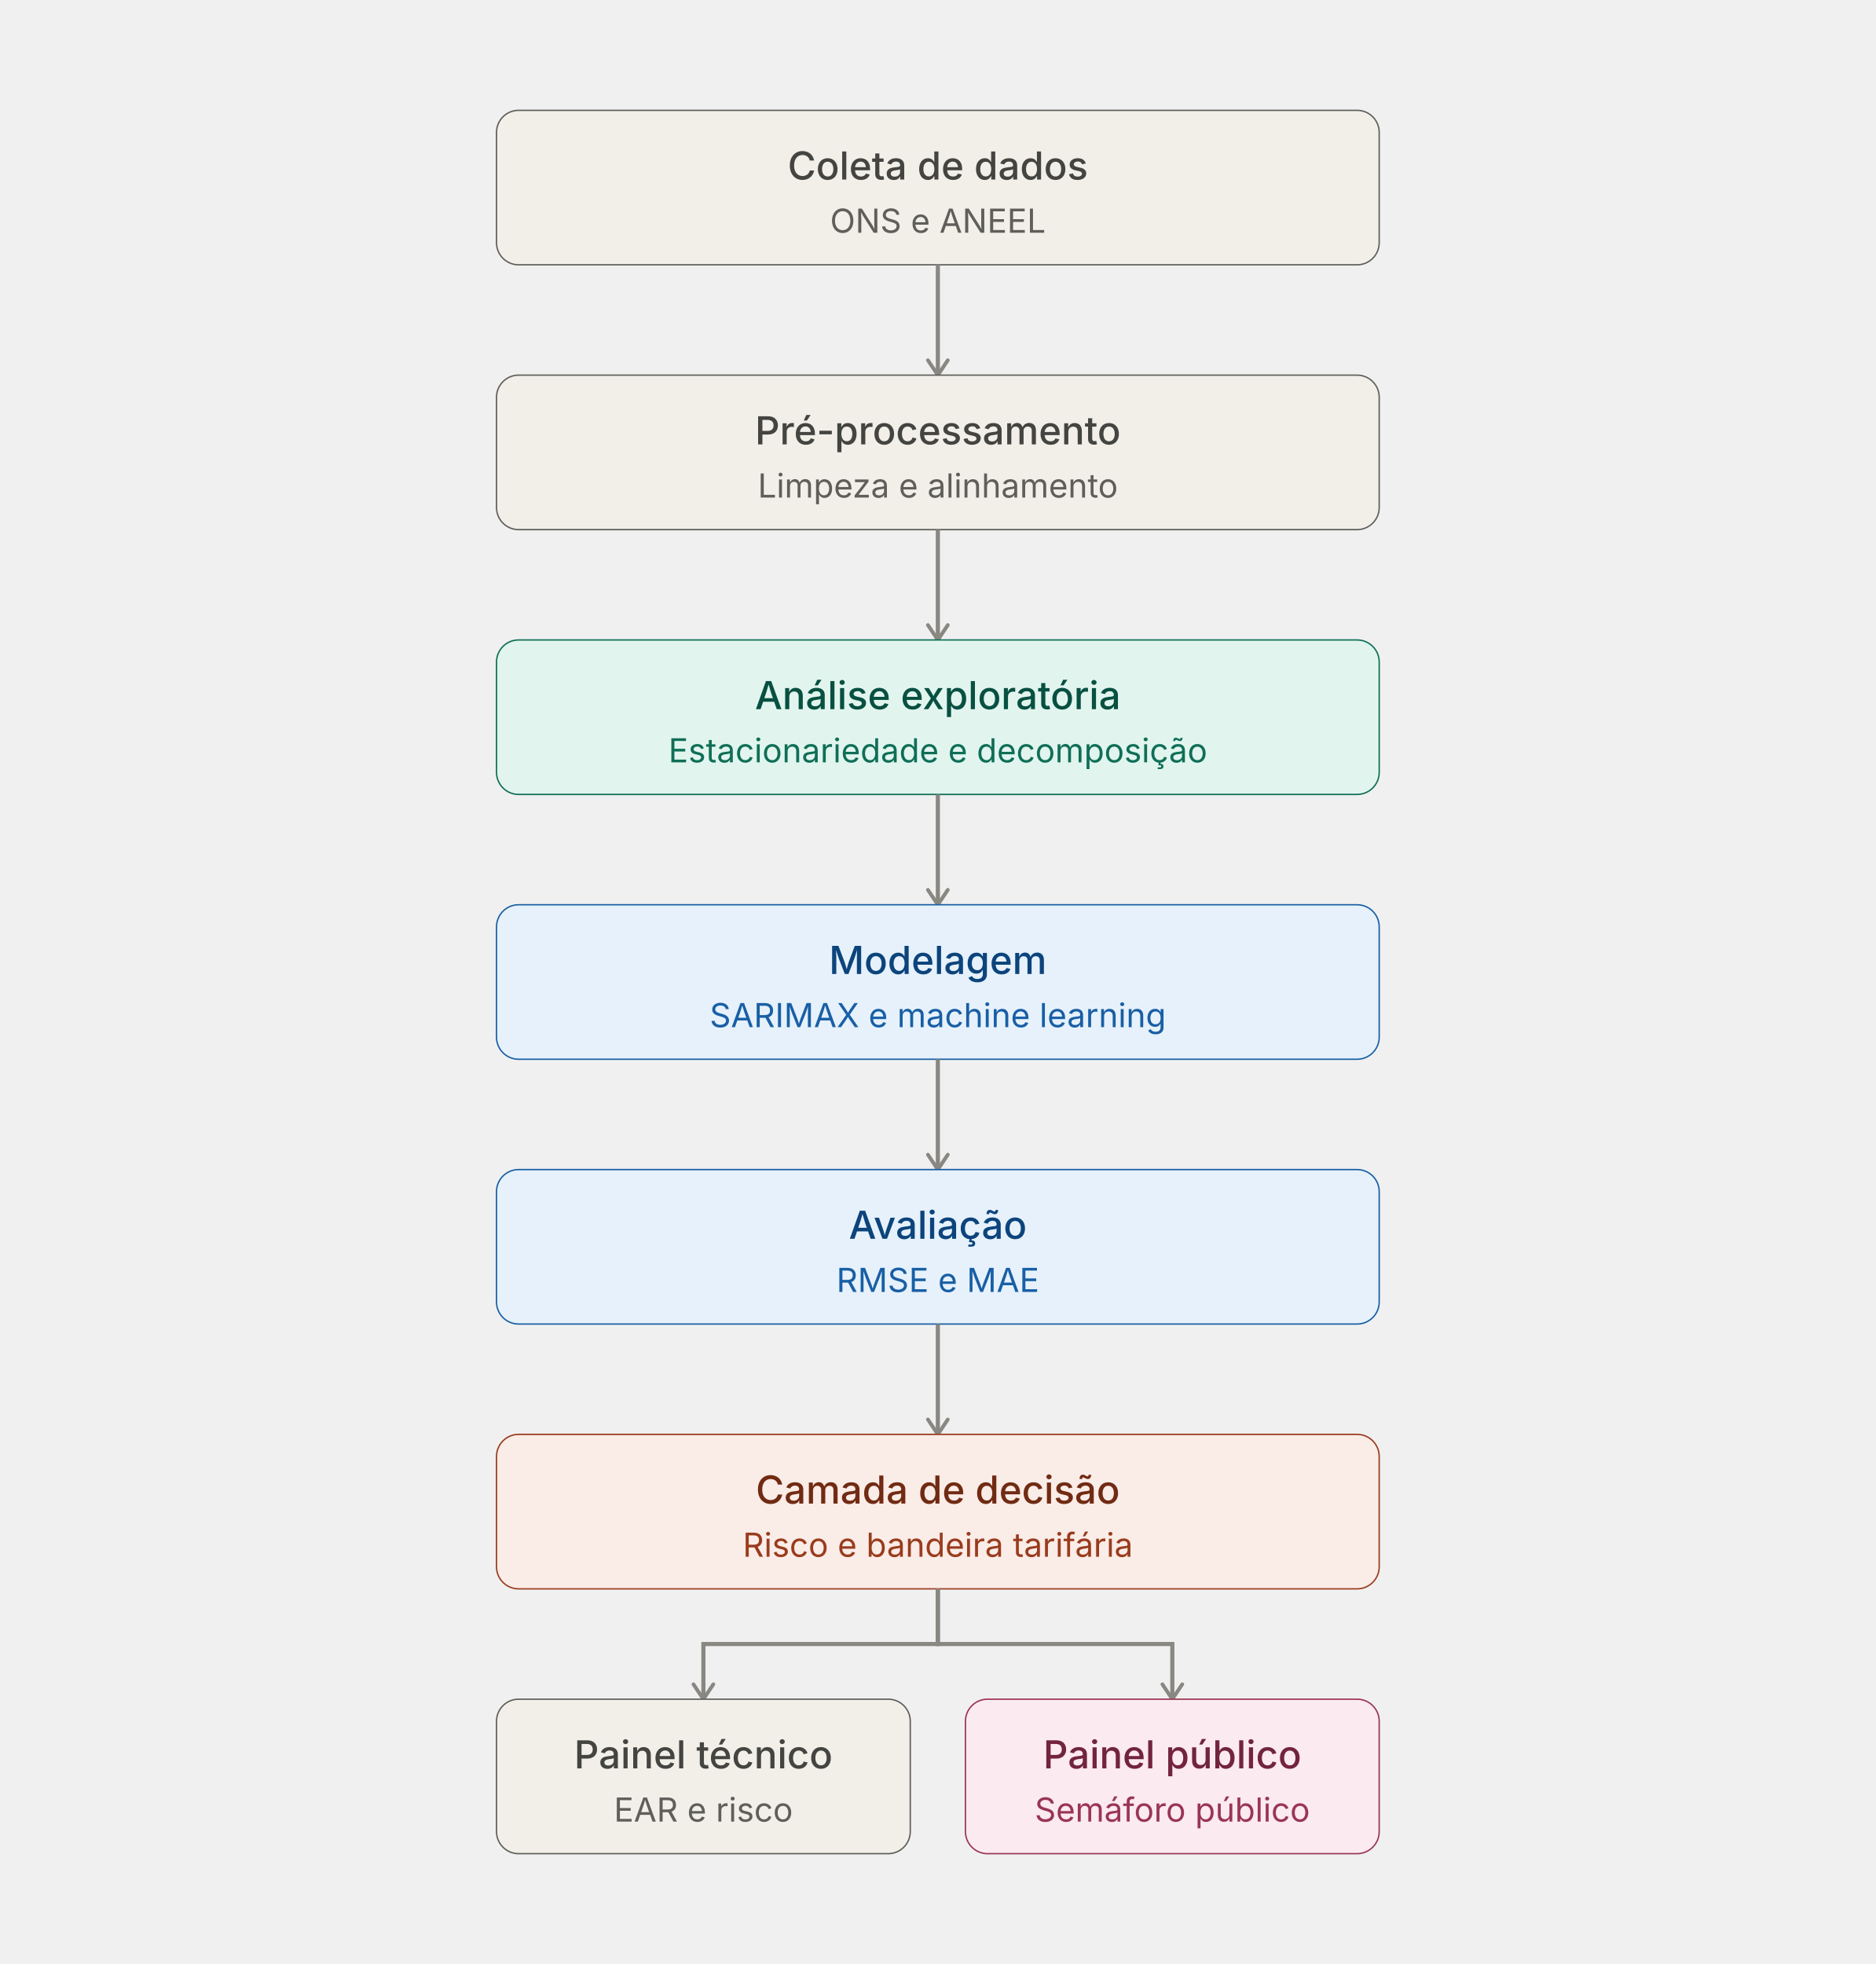
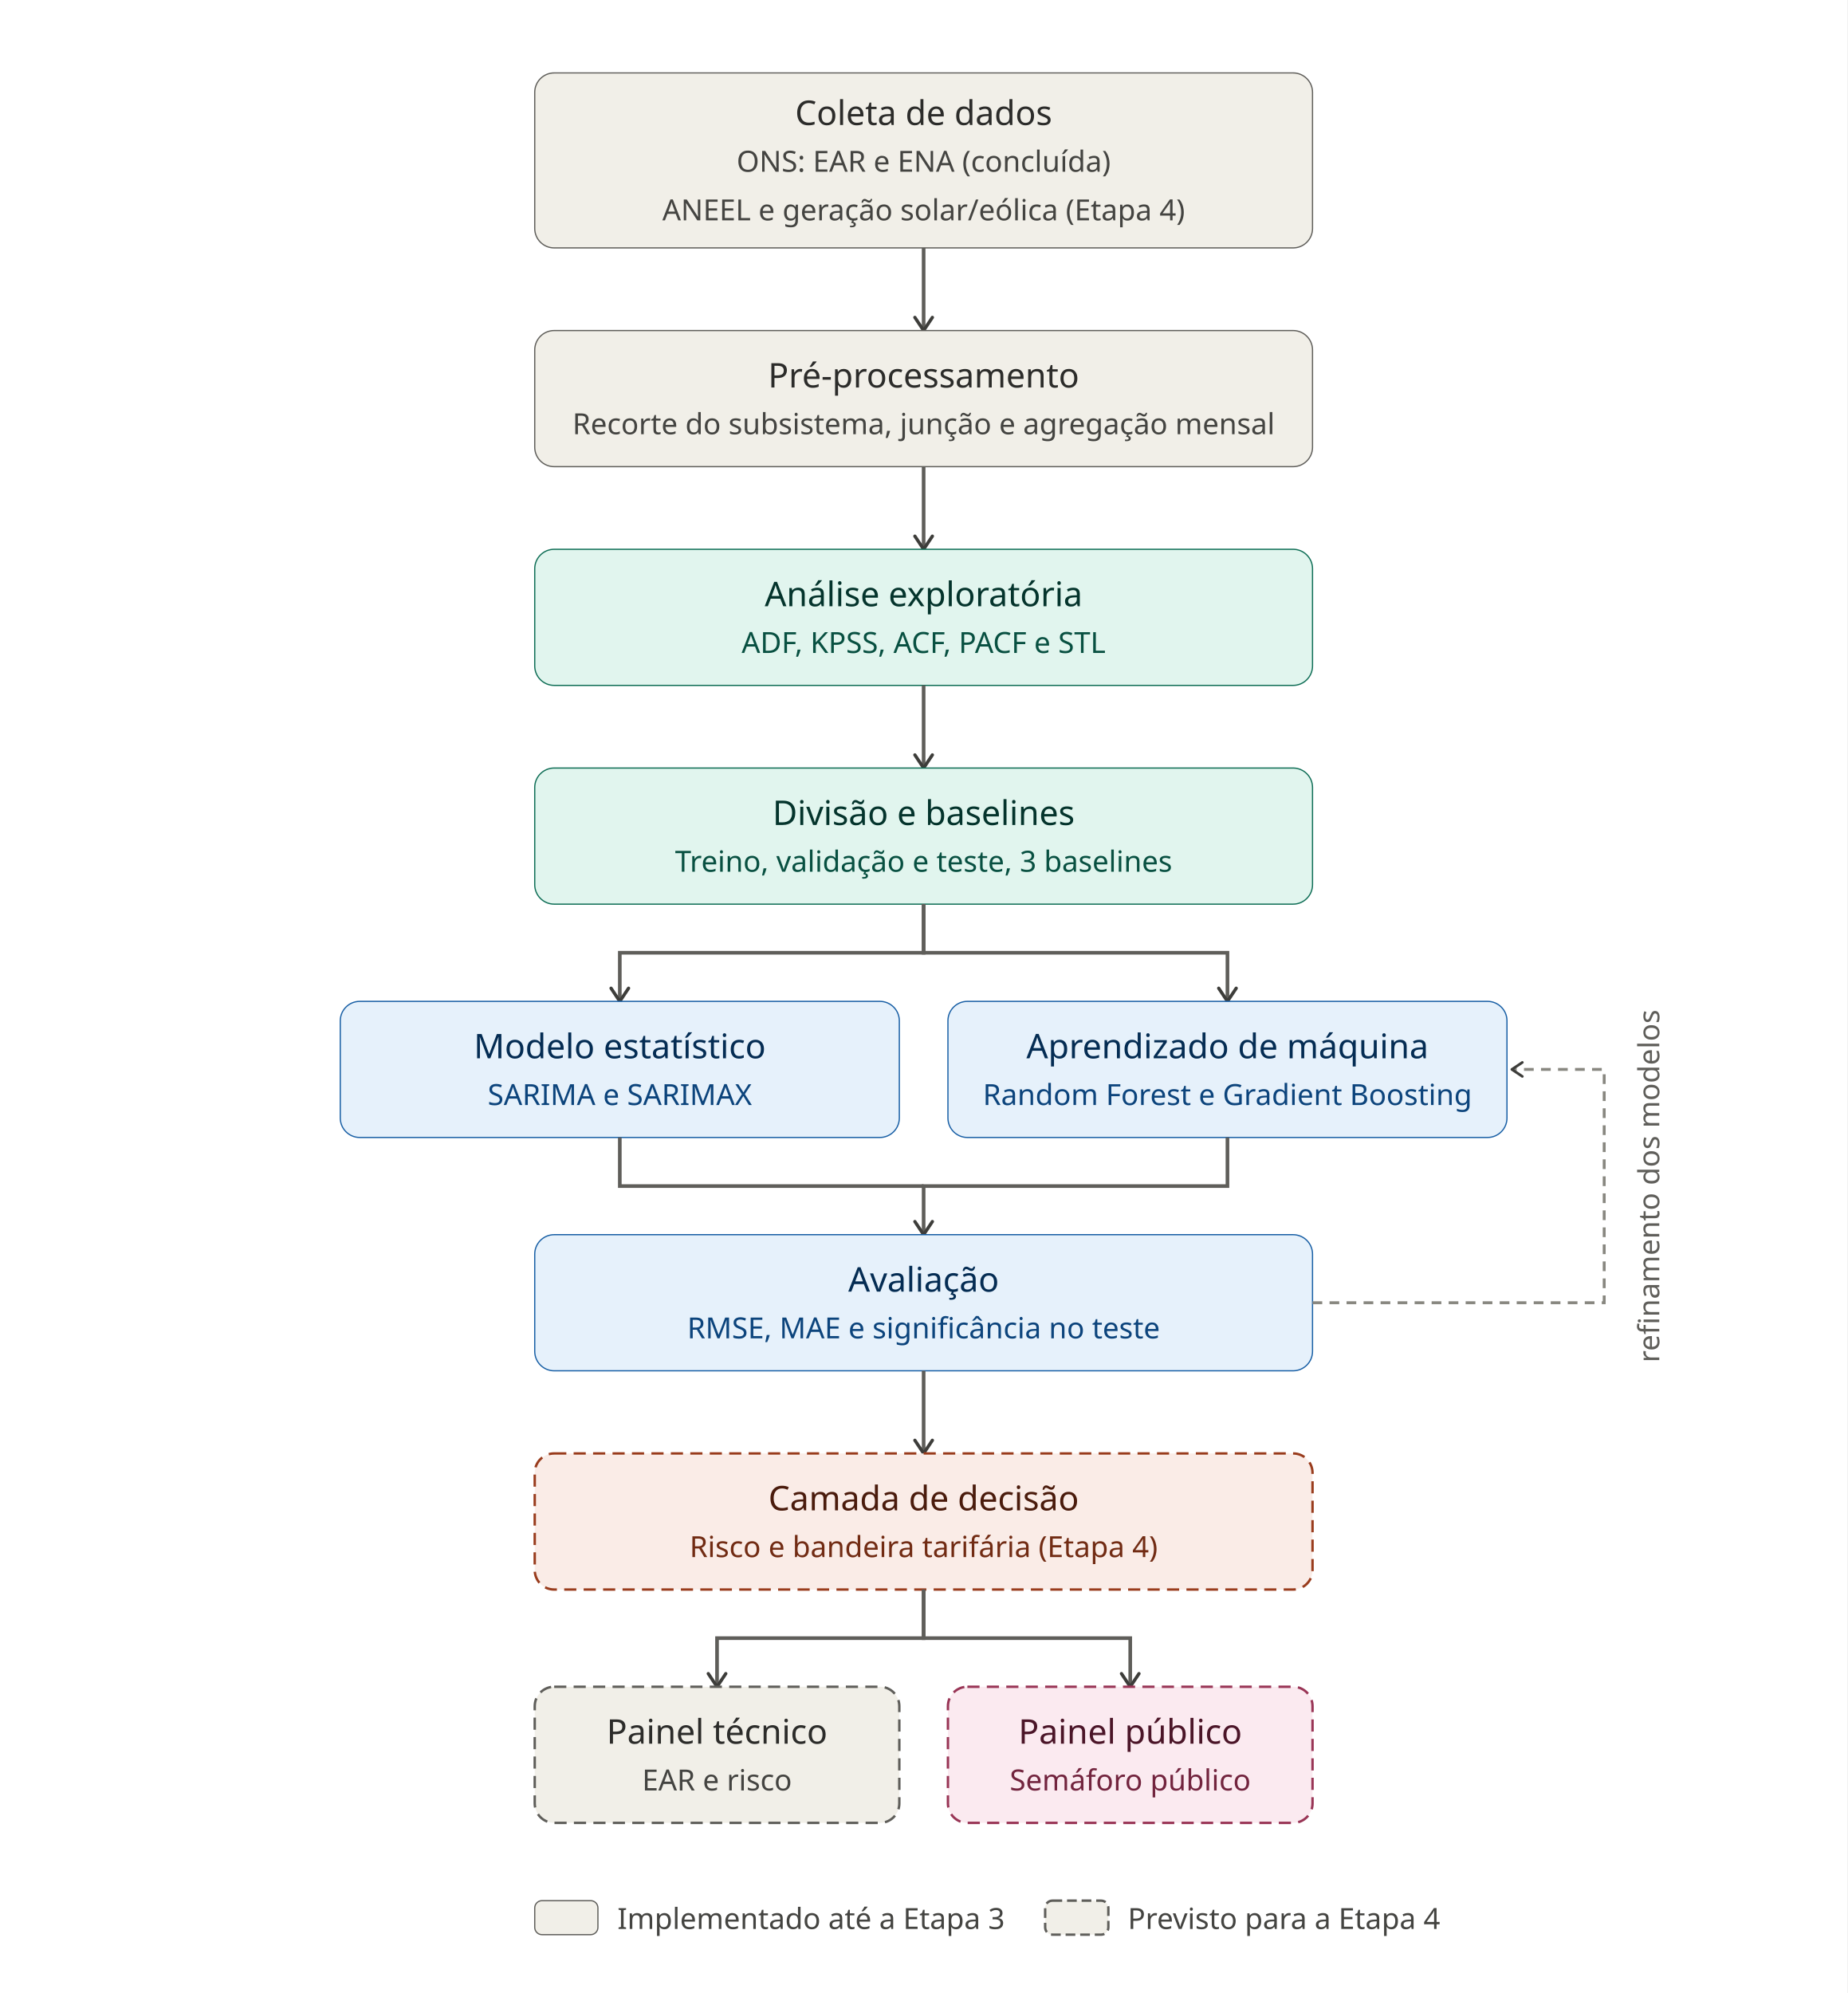
- <svg xmlns="http://www.w3.org/2000/svg" width="100%" viewBox="0 0 680 712" role="img" style="">
+ <svg xmlns="http://www.w3.org/2000/svg" width="760" height="820" viewBox="0 0 760 820" role="img">
  <defs>
    <marker id="arrow" viewBox="0 0 10 10" refX="8" refY="5" markerWidth="6" markerHeight="6" orient="auto-start-reverse">
-       <path d="M2 1L8 5L2 9" fill="none" stroke="context-stroke" stroke-width="1.5" stroke-linecap="round" stroke-linejoin="round" />
+       <path d="M2 1L8 5L2 9" fill="none" stroke="#3d3d3a" stroke-width="1.5" stroke-linecap="round" stroke-linejoin="round" />
    </marker>
  </defs>
-   <g style="fill:rgb(0, 0, 0);stroke:none;color:rgb(11, 11, 11);stroke-width:1px;stroke-linecap:butt;stroke-linejoin:miter;opacity:1;font-family:anthropic-sans, -apple-system, BlinkMacSystemFont, &quot;Segoe UI&quot;, sans-serif;font-size:16px;font-weight:400;text-anchor:start;dominant-baseline:auto">
-     <rect x="180" y="40" width="320" height="56" rx="8" stroke-width="0.5" style="fill:rgb(241, 239, 232);stroke:rgb(95, 94, 90);color:rgb(11, 11, 11);stroke-width:0.5px;stroke-linecap:butt;stroke-linejoin:miter;opacity:1;font-family:anthropic-sans, -apple-system, BlinkMacSystemFont, &quot;Segoe UI&quot;, sans-serif;font-size:16px;font-weight:400;text-anchor:start;dominant-baseline:auto" />
-     <text x="340" y="60" text-anchor="middle" dominant-baseline="central" style="fill:rgb(68, 68, 65);stroke:none;color:rgb(11, 11, 11);stroke-width:1px;stroke-linecap:butt;stroke-linejoin:miter;opacity:1;font-family:anthropic-sans, -apple-system, BlinkMacSystemFont, &quot;Segoe UI&quot;, sans-serif;font-size:14px;font-weight:500;text-anchor:middle;dominant-baseline:central">Coleta de dados</text>
-     <text x="340" y="80" text-anchor="middle" dominant-baseline="central" style="fill:rgb(95, 94, 90);stroke:none;color:rgb(11, 11, 11);stroke-width:1px;stroke-linecap:butt;stroke-linejoin:miter;opacity:1;font-family:anthropic-sans, -apple-system, BlinkMacSystemFont, &quot;Segoe UI&quot;, sans-serif;font-size:12px;font-weight:400;text-anchor:middle;dominant-baseline:central">ONS e ANEEL</text>
+   <rect width="760" height="820" fill="#ffffff" />
+   <g>
+     <rect x="220" y="30" width="320" height="72" rx="8" fill="#F1EFE8" stroke="#5F5E5A" stroke-width="0.5" />
+     <text x="380.0" y="46.0" text-anchor="middle" dominant-baseline="central" font-family="sans-serif" font-size="14" font-weight="500" fill="#2C2C2A">Coleta de dados</text>
+     <text x="380.0" y="66.0" text-anchor="middle" dominant-baseline="central" font-family="sans-serif" font-size="12" fill="#444441">ONS: EAR e ENA (concluída)</text>
+     <text x="380.0" y="86.0" text-anchor="middle" dominant-baseline="central" font-family="sans-serif" font-size="12" fill="#444441">ANEEL e geração solar/eólica (Etapa 4)</text>
  </g>
-   <line x1="340" y1="96" x2="340" y2="136" marker-end="url(#arrow)" style="fill:none;stroke:rgb(137, 135, 129);color:rgb(11, 11, 11);stroke-width:1.5px;stroke-linecap:butt;stroke-linejoin:miter;opacity:1;font-family:anthropic-sans, -apple-system, BlinkMacSystemFont, &quot;Segoe UI&quot;, sans-serif;font-size:16px;font-weight:400;text-anchor:start;dominant-baseline:auto" />
-   <g style="fill:rgb(0, 0, 0);stroke:none;color:rgb(11, 11, 11);stroke-width:1px;stroke-linecap:butt;stroke-linejoin:miter;opacity:1;font-family:anthropic-sans, -apple-system, BlinkMacSystemFont, &quot;Segoe UI&quot;, sans-serif;font-size:16px;font-weight:400;text-anchor:start;dominant-baseline:auto">
-     <rect x="180" y="136" width="320" height="56" rx="8" stroke-width="0.5" style="fill:rgb(241, 239, 232);stroke:rgb(95, 94, 90);color:rgb(11, 11, 11);stroke-width:0.5px;stroke-linecap:butt;stroke-linejoin:miter;opacity:1;font-family:anthropic-sans, -apple-system, BlinkMacSystemFont, &quot;Segoe UI&quot;, sans-serif;font-size:16px;font-weight:400;text-anchor:start;dominant-baseline:auto" />
-     <text x="340" y="156" text-anchor="middle" dominant-baseline="central" style="fill:rgb(68, 68, 65);stroke:none;color:rgb(11, 11, 11);stroke-width:1px;stroke-linecap:butt;stroke-linejoin:miter;opacity:1;font-family:anthropic-sans, -apple-system, BlinkMacSystemFont, &quot;Segoe UI&quot;, sans-serif;font-size:14px;font-weight:500;text-anchor:middle;dominant-baseline:central">Pré-processamento</text>
-     <text x="340" y="176" text-anchor="middle" dominant-baseline="central" style="fill:rgb(95, 94, 90);stroke:none;color:rgb(11, 11, 11);stroke-width:1px;stroke-linecap:butt;stroke-linejoin:miter;opacity:1;font-family:anthropic-sans, -apple-system, BlinkMacSystemFont, &quot;Segoe UI&quot;, sans-serif;font-size:12px;font-weight:400;text-anchor:middle;dominant-baseline:central">Limpeza e alinhamento</text>
+   <line x1="380" y1="102" x2="380" y2="136" stroke="#5F5E5A" stroke-width="1.5" fill="none" marker-end="url(#arrow)" />
+   <g>
+     <rect x="220" y="136" width="320" height="56" rx="8" fill="#F1EFE8" stroke="#5F5E5A" stroke-width="0.5" />
+     <text x="380.0" y="154.0" text-anchor="middle" dominant-baseline="central" font-family="sans-serif" font-size="14" font-weight="500" fill="#2C2C2A">Pré-processamento</text>
+     <text x="380.0" y="174.0" text-anchor="middle" dominant-baseline="central" font-family="sans-serif" font-size="12" fill="#444441">Recorte do subsistema, junção e agregação mensal</text>
  </g>
-   <line x1="340" y1="192" x2="340" y2="232" marker-end="url(#arrow)" style="fill:none;stroke:rgb(137, 135, 129);color:rgb(11, 11, 11);stroke-width:1.5px;stroke-linecap:butt;stroke-linejoin:miter;opacity:1;font-family:anthropic-sans, -apple-system, BlinkMacSystemFont, &quot;Segoe UI&quot;, sans-serif;font-size:16px;font-weight:400;text-anchor:start;dominant-baseline:auto" />
-   <g style="fill:rgb(0, 0, 0);stroke:none;color:rgb(11, 11, 11);stroke-width:1px;stroke-linecap:butt;stroke-linejoin:miter;opacity:1;font-family:anthropic-sans, -apple-system, BlinkMacSystemFont, &quot;Segoe UI&quot;, sans-serif;font-size:16px;font-weight:400;text-anchor:start;dominant-baseline:auto">
-     <rect x="180" y="232" width="320" height="56" rx="8" stroke-width="0.5" style="fill:rgb(225, 245, 238);stroke:rgb(15, 110, 86);color:rgb(11, 11, 11);stroke-width:0.5px;stroke-linecap:butt;stroke-linejoin:miter;opacity:1;font-family:anthropic-sans, -apple-system, BlinkMacSystemFont, &quot;Segoe UI&quot;, sans-serif;font-size:16px;font-weight:400;text-anchor:start;dominant-baseline:auto" />
-     <text x="340" y="252" text-anchor="middle" dominant-baseline="central" style="fill:rgb(8, 80, 65);stroke:none;color:rgb(11, 11, 11);stroke-width:1px;stroke-linecap:butt;stroke-linejoin:miter;opacity:1;font-family:anthropic-sans, -apple-system, BlinkMacSystemFont, &quot;Segoe UI&quot;, sans-serif;font-size:14px;font-weight:500;text-anchor:middle;dominant-baseline:central">Análise exploratória</text>
-     <text x="340" y="272" text-anchor="middle" dominant-baseline="central" style="fill:rgb(15, 110, 86);stroke:none;color:rgb(11, 11, 11);stroke-width:1px;stroke-linecap:butt;stroke-linejoin:miter;opacity:1;font-family:anthropic-sans, -apple-system, BlinkMacSystemFont, &quot;Segoe UI&quot;, sans-serif;font-size:12px;font-weight:400;text-anchor:middle;dominant-baseline:central">Estacionariedade e decomposição</text>
+   <line x1="380" y1="192" x2="380" y2="226" stroke="#5F5E5A" stroke-width="1.5" fill="none" marker-end="url(#arrow)" />
+   <g>
+     <rect x="220" y="226" width="320" height="56" rx="8" fill="#E1F5EE" stroke="#0F6E56" stroke-width="0.5" />
+     <text x="380.0" y="244.0" text-anchor="middle" dominant-baseline="central" font-family="sans-serif" font-size="14" font-weight="500" fill="#04342C">Análise exploratória</text>
+     <text x="380.0" y="264.0" text-anchor="middle" dominant-baseline="central" font-family="sans-serif" font-size="12" fill="#085041">ADF, KPSS, ACF, PACF e STL</text>
  </g>
-   <line x1="340" y1="288" x2="340" y2="328" marker-end="url(#arrow)" style="fill:none;stroke:rgb(137, 135, 129);color:rgb(11, 11, 11);stroke-width:1.5px;stroke-linecap:butt;stroke-linejoin:miter;opacity:1;font-family:anthropic-sans, -apple-system, BlinkMacSystemFont, &quot;Segoe UI&quot;, sans-serif;font-size:16px;font-weight:400;text-anchor:start;dominant-baseline:auto" />
-   <g style="fill:rgb(0, 0, 0);stroke:none;color:rgb(11, 11, 11);stroke-width:1px;stroke-linecap:butt;stroke-linejoin:miter;opacity:1;font-family:anthropic-sans, -apple-system, BlinkMacSystemFont, &quot;Segoe UI&quot;, sans-serif;font-size:16px;font-weight:400;text-anchor:start;dominant-baseline:auto">
-     <rect x="180" y="328" width="320" height="56" rx="8" stroke-width="0.5" style="fill:rgb(230, 241, 251);stroke:rgb(24, 95, 165);color:rgb(11, 11, 11);stroke-width:0.5px;stroke-linecap:butt;stroke-linejoin:miter;opacity:1;font-family:anthropic-sans, -apple-system, BlinkMacSystemFont, &quot;Segoe UI&quot;, sans-serif;font-size:16px;font-weight:400;text-anchor:start;dominant-baseline:auto" />
-     <text x="340" y="348" text-anchor="middle" dominant-baseline="central" style="fill:rgb(12, 68, 124);stroke:none;color:rgb(11, 11, 11);stroke-width:1px;stroke-linecap:butt;stroke-linejoin:miter;opacity:1;font-family:anthropic-sans, -apple-system, BlinkMacSystemFont, &quot;Segoe UI&quot;, sans-serif;font-size:14px;font-weight:500;text-anchor:middle;dominant-baseline:central">Modelagem</text>
-     <text x="340" y="368" text-anchor="middle" dominant-baseline="central" style="fill:rgb(24, 95, 165);stroke:none;color:rgb(11, 11, 11);stroke-width:1px;stroke-linecap:butt;stroke-linejoin:miter;opacity:1;font-family:anthropic-sans, -apple-system, BlinkMacSystemFont, &quot;Segoe UI&quot;, sans-serif;font-size:12px;font-weight:400;text-anchor:middle;dominant-baseline:central">SARIMAX e machine learning</text>
+   <line x1="380" y1="282" x2="380" y2="316" stroke="#5F5E5A" stroke-width="1.5" fill="none" marker-end="url(#arrow)" />
+   <g>
+     <rect x="220" y="316" width="320" height="56" rx="8" fill="#E1F5EE" stroke="#0F6E56" stroke-width="0.5" />
+     <text x="380.0" y="334.0" text-anchor="middle" dominant-baseline="central" font-family="sans-serif" font-size="14" font-weight="500" fill="#04342C">Divisão e baselines</text>
+     <text x="380.0" y="354.0" text-anchor="middle" dominant-baseline="central" font-family="sans-serif" font-size="12" fill="#085041">Treino, validação e teste, 3 baselines</text>
  </g>
-   <line x1="340" y1="384" x2="340" y2="424" marker-end="url(#arrow)" style="fill:none;stroke:rgb(137, 135, 129);color:rgb(11, 11, 11);stroke-width:1.5px;stroke-linecap:butt;stroke-linejoin:miter;opacity:1;font-family:anthropic-sans, -apple-system, BlinkMacSystemFont, &quot;Segoe UI&quot;, sans-serif;font-size:16px;font-weight:400;text-anchor:start;dominant-baseline:auto" />
-   <g style="fill:rgb(0, 0, 0);stroke:none;color:rgb(11, 11, 11);stroke-width:1px;stroke-linecap:butt;stroke-linejoin:miter;opacity:1;font-family:anthropic-sans, -apple-system, BlinkMacSystemFont, &quot;Segoe UI&quot;, sans-serif;font-size:16px;font-weight:400;text-anchor:start;dominant-baseline:auto">
-     <rect x="180" y="424" width="320" height="56" rx="8" stroke-width="0.5" style="fill:rgb(230, 241, 251);stroke:rgb(24, 95, 165);color:rgb(11, 11, 11);stroke-width:0.5px;stroke-linecap:butt;stroke-linejoin:miter;opacity:1;font-family:anthropic-sans, -apple-system, BlinkMacSystemFont, &quot;Segoe UI&quot;, sans-serif;font-size:16px;font-weight:400;text-anchor:start;dominant-baseline:auto" />
-     <text x="340" y="444" text-anchor="middle" dominant-baseline="central" style="fill:rgb(12, 68, 124);stroke:none;color:rgb(11, 11, 11);stroke-width:1px;stroke-linecap:butt;stroke-linejoin:miter;opacity:1;font-family:anthropic-sans, -apple-system, BlinkMacSystemFont, &quot;Segoe UI&quot;, sans-serif;font-size:14px;font-weight:500;text-anchor:middle;dominant-baseline:central">Avaliação</text>
-     <text x="340" y="464" text-anchor="middle" dominant-baseline="central" style="fill:rgb(24, 95, 165);stroke:none;color:rgb(11, 11, 11);stroke-width:1px;stroke-linecap:butt;stroke-linejoin:miter;opacity:1;font-family:anthropic-sans, -apple-system, BlinkMacSystemFont, &quot;Segoe UI&quot;, sans-serif;font-size:12px;font-weight:400;text-anchor:middle;dominant-baseline:central">RMSE e MAE</text>
+   <path d="M380 372 L380 392 L255 392 L255 412" stroke="#5F5E5A" stroke-width="1.5" fill="none" marker-end="url(#arrow)" />
+   <path d="M380 372 L380 392 L505 392 L505 412" stroke="#5F5E5A" stroke-width="1.5" fill="none" marker-end="url(#arrow)" />
+   <g>
+     <rect x="140" y="412" width="230" height="56" rx="8" fill="#E6F1FB" stroke="#185FA5" stroke-width="0.5" />
+     <text x="255.0" y="430.0" text-anchor="middle" dominant-baseline="central" font-family="sans-serif" font-size="14" font-weight="500" fill="#042C53">Modelo estatístico</text>
+     <text x="255.0" y="450.0" text-anchor="middle" dominant-baseline="central" font-family="sans-serif" font-size="12" fill="#0C447C">SARIMA e SARIMAX</text>
  </g>
-   <line x1="340" y1="480" x2="340" y2="520" marker-end="url(#arrow)" style="fill:none;stroke:rgb(137, 135, 129);color:rgb(11, 11, 11);stroke-width:1.5px;stroke-linecap:butt;stroke-linejoin:miter;opacity:1;font-family:anthropic-sans, -apple-system, BlinkMacSystemFont, &quot;Segoe UI&quot;, sans-serif;font-size:16px;font-weight:400;text-anchor:start;dominant-baseline:auto" />
-   <g style="fill:rgb(0, 0, 0);stroke:none;color:rgb(11, 11, 11);stroke-width:1px;stroke-linecap:butt;stroke-linejoin:miter;opacity:1;font-family:anthropic-sans, -apple-system, BlinkMacSystemFont, &quot;Segoe UI&quot;, sans-serif;font-size:16px;font-weight:400;text-anchor:start;dominant-baseline:auto">
-     <rect x="180" y="520" width="320" height="56" rx="8" stroke-width="0.5" style="fill:rgb(250, 236, 231);stroke:rgb(153, 60, 29);color:rgb(11, 11, 11);stroke-width:0.5px;stroke-linecap:butt;stroke-linejoin:miter;opacity:1;font-family:anthropic-sans, -apple-system, BlinkMacSystemFont, &quot;Segoe UI&quot;, sans-serif;font-size:16px;font-weight:400;text-anchor:start;dominant-baseline:auto" />
-     <text x="340" y="540" text-anchor="middle" dominant-baseline="central" style="fill:rgb(113, 43, 19);stroke:none;color:rgb(11, 11, 11);stroke-width:1px;stroke-linecap:butt;stroke-linejoin:miter;opacity:1;font-family:anthropic-sans, -apple-system, BlinkMacSystemFont, &quot;Segoe UI&quot;, sans-serif;font-size:14px;font-weight:500;text-anchor:middle;dominant-baseline:central">Camada de decisão</text>
-     <text x="340" y="560" text-anchor="middle" dominant-baseline="central" style="fill:rgb(153, 60, 29);stroke:none;color:rgb(11, 11, 11);stroke-width:1px;stroke-linecap:butt;stroke-linejoin:miter;opacity:1;font-family:anthropic-sans, -apple-system, BlinkMacSystemFont, &quot;Segoe UI&quot;, sans-serif;font-size:12px;font-weight:400;text-anchor:middle;dominant-baseline:central">Risco e bandeira tarifária</text>
+   <g>
+     <rect x="390" y="412" width="230" height="56" rx="8" fill="#E6F1FB" stroke="#185FA5" stroke-width="0.5" />
+     <text x="505.0" y="430.0" text-anchor="middle" dominant-baseline="central" font-family="sans-serif" font-size="14" font-weight="500" fill="#042C53">Aprendizado de máquina</text>
+     <text x="505.0" y="450.0" text-anchor="middle" dominant-baseline="central" font-family="sans-serif" font-size="12" fill="#0C447C">Random Forest e Gradient Boosting</text>
  </g>
-   <path d="M340 576 L340 596 L255 596 L255 616" fill="none" marker-end="url(#arrow)" style="fill:none;stroke:rgb(137, 135, 129);color:rgb(11, 11, 11);stroke-width:1.5px;stroke-linecap:butt;stroke-linejoin:miter;opacity:1;font-family:anthropic-sans, -apple-system, BlinkMacSystemFont, &quot;Segoe UI&quot;, sans-serif;font-size:16px;font-weight:400;text-anchor:start;dominant-baseline:auto" />
-   <path d="M340 576 L340 596 L425 596 L425 616" fill="none" marker-end="url(#arrow)" style="fill:none;stroke:rgb(137, 135, 129);color:rgb(11, 11, 11);stroke-width:1.5px;stroke-linecap:butt;stroke-linejoin:miter;opacity:1;font-family:anthropic-sans, -apple-system, BlinkMacSystemFont, &quot;Segoe UI&quot;, sans-serif;font-size:16px;font-weight:400;text-anchor:start;dominant-baseline:auto" />
-   <g style="fill:rgb(0, 0, 0);stroke:none;color:rgb(11, 11, 11);stroke-width:1px;stroke-linecap:butt;stroke-linejoin:miter;opacity:1;font-family:anthropic-sans, -apple-system, BlinkMacSystemFont, &quot;Segoe UI&quot;, sans-serif;font-size:16px;font-weight:400;text-anchor:start;dominant-baseline:auto">
-     <rect x="180" y="616" width="150" height="56" rx="8" stroke-width="0.5" style="fill:rgb(241, 239, 232);stroke:rgb(95, 94, 90);color:rgb(11, 11, 11);stroke-width:0.5px;stroke-linecap:butt;stroke-linejoin:miter;opacity:1;font-family:anthropic-sans, -apple-system, BlinkMacSystemFont, &quot;Segoe UI&quot;, sans-serif;font-size:16px;font-weight:400;text-anchor:start;dominant-baseline:auto" />
-     <text x="255" y="636" text-anchor="middle" dominant-baseline="central" style="fill:rgb(68, 68, 65);stroke:none;color:rgb(11, 11, 11);stroke-width:1px;stroke-linecap:butt;stroke-linejoin:miter;opacity:1;font-family:anthropic-sans, -apple-system, BlinkMacSystemFont, &quot;Segoe UI&quot;, sans-serif;font-size:14px;font-weight:500;text-anchor:middle;dominant-baseline:central">Painel técnico</text>
-     <text x="255" y="656" text-anchor="middle" dominant-baseline="central" style="fill:rgb(95, 94, 90);stroke:none;color:rgb(11, 11, 11);stroke-width:1px;stroke-linecap:butt;stroke-linejoin:miter;opacity:1;font-family:anthropic-sans, -apple-system, BlinkMacSystemFont, &quot;Segoe UI&quot;, sans-serif;font-size:12px;font-weight:400;text-anchor:middle;dominant-baseline:central">EAR e risco</text>
+   <path d="M255 468 L255 488 L380 488" stroke="#5F5E5A" stroke-width="1.5" fill="none" />
+   <path d="M505 468 L505 488 L380 488 L380 508" stroke="#5F5E5A" stroke-width="1.5" fill="none" marker-end="url(#arrow)" />
+   <g>
+     <rect x="220" y="508" width="320" height="56" rx="8" fill="#E6F1FB" stroke="#185FA5" stroke-width="0.5" />
+     <text x="380.0" y="526.0" text-anchor="middle" dominant-baseline="central" font-family="sans-serif" font-size="14" font-weight="500" fill="#042C53">Avaliação</text>
+     <text x="380.0" y="546.0" text-anchor="middle" dominant-baseline="central" font-family="sans-serif" font-size="12" fill="#0C447C">RMSE, MAE e significância no teste</text>
  </g>
-   <g style="fill:rgb(0, 0, 0);stroke:none;color:rgb(11, 11, 11);stroke-width:1px;stroke-linecap:butt;stroke-linejoin:miter;opacity:1;font-family:anthropic-sans, -apple-system, BlinkMacSystemFont, &quot;Segoe UI&quot;, sans-serif;font-size:16px;font-weight:400;text-anchor:start;dominant-baseline:auto">
-     <rect x="350" y="616" width="150" height="56" rx="8" stroke-width="0.5" style="fill:rgb(251, 234, 240);stroke:rgb(153, 53, 86);color:rgb(11, 11, 11);stroke-width:0.5px;stroke-linecap:butt;stroke-linejoin:miter;opacity:1;font-family:anthropic-sans, -apple-system, BlinkMacSystemFont, &quot;Segoe UI&quot;, sans-serif;font-size:16px;font-weight:400;text-anchor:start;dominant-baseline:auto" />
-     <text x="425" y="636" text-anchor="middle" dominant-baseline="central" style="fill:rgb(114, 36, 62);stroke:none;color:rgb(11, 11, 11);stroke-width:1px;stroke-linecap:butt;stroke-linejoin:miter;opacity:1;font-family:anthropic-sans, -apple-system, BlinkMacSystemFont, &quot;Segoe UI&quot;, sans-serif;font-size:14px;font-weight:500;text-anchor:middle;dominant-baseline:central">Painel público</text>
-     <text x="425" y="656" text-anchor="middle" dominant-baseline="central" style="fill:rgb(153, 53, 86);stroke:none;color:rgb(11, 11, 11);stroke-width:1px;stroke-linecap:butt;stroke-linejoin:miter;opacity:1;font-family:anthropic-sans, -apple-system, BlinkMacSystemFont, &quot;Segoe UI&quot;, sans-serif;font-size:12px;font-weight:400;text-anchor:middle;dominant-baseline:central">Semáforo público</text>
+   <path d="M540 536 L660 536 L660 440 L622 440" fill="none" stroke="#888780" stroke-width="1.2" stroke-dasharray="4 3" marker-end="url(#arrow)" />
+   <text transform="rotate(-90 678 488)" x="678" y="488" text-anchor="middle" dominant-baseline="central" font-family="sans-serif" font-size="12" fill="#5F5E5A">refinamento dos modelos</text>
+   <line x1="380" y1="564" x2="380" y2="598" stroke="#5F5E5A" stroke-width="1.5" fill="none" marker-end="url(#arrow)" />
+   <g>
+     <rect x="220" y="598" width="320" height="56" rx="8" fill="#FAECE7" stroke="#993C1D" stroke-width="1" stroke-dasharray="5 3" />
+     <text x="380.0" y="616.0" text-anchor="middle" dominant-baseline="central" font-family="sans-serif" font-size="14" font-weight="500" fill="#4A1B0C">Camada de decisão</text>
+     <text x="380.0" y="636.0" text-anchor="middle" dominant-baseline="central" font-family="sans-serif" font-size="12" fill="#712B13">Risco e bandeira tarifária (Etapa 4)</text>
  </g>
+   <path d="M380 654 L380 674 L295 674 L295 694" stroke="#5F5E5A" stroke-width="1.5" fill="none" marker-end="url(#arrow)" />
+   <path d="M380 654 L380 674 L465 674 L465 694" stroke="#5F5E5A" stroke-width="1.5" fill="none" marker-end="url(#arrow)" />
+   <g>
+     <rect x="220" y="694" width="150" height="56" rx="8" fill="#F1EFE8" stroke="#5F5E5A" stroke-width="1" stroke-dasharray="5 3" />
+     <text x="295.0" y="712.0" text-anchor="middle" dominant-baseline="central" font-family="sans-serif" font-size="14" font-weight="500" fill="#2C2C2A">Painel técnico</text>
+     <text x="295.0" y="732.0" text-anchor="middle" dominant-baseline="central" font-family="sans-serif" font-size="12" fill="#444441">EAR e risco</text>
+   </g>
+   <g>
+     <rect x="390" y="694" width="150" height="56" rx="8" fill="#FBEAF0" stroke="#993556" stroke-width="1" stroke-dasharray="5 3" />
+     <text x="465.0" y="712.0" text-anchor="middle" dominant-baseline="central" font-family="sans-serif" font-size="14" font-weight="500" fill="#4B1528">Painel público</text>
+     <text x="465.0" y="732.0" text-anchor="middle" dominant-baseline="central" font-family="sans-serif" font-size="12" fill="#72243E">Semáforo público</text>
+   </g>
+   <rect x="220" y="782" width="26" height="14" rx="3" fill="#F1EFE8" stroke="#5F5E5A" stroke-width="0.5" />
+   <text x="254" y="789" dominant-baseline="central" font-family="sans-serif" font-size="12" fill="#444441">Implementado até a Etapa 3</text>
+   <rect x="430" y="782" width="26" height="14" rx="3" fill="#F1EFE8" stroke="#5F5E5A" stroke-width="1" stroke-dasharray="4 2" />
+   <text x="464" y="789" dominant-baseline="central" font-family="sans-serif" font-size="12" fill="#444441">Previsto para a Etapa 4</text>
</svg>
